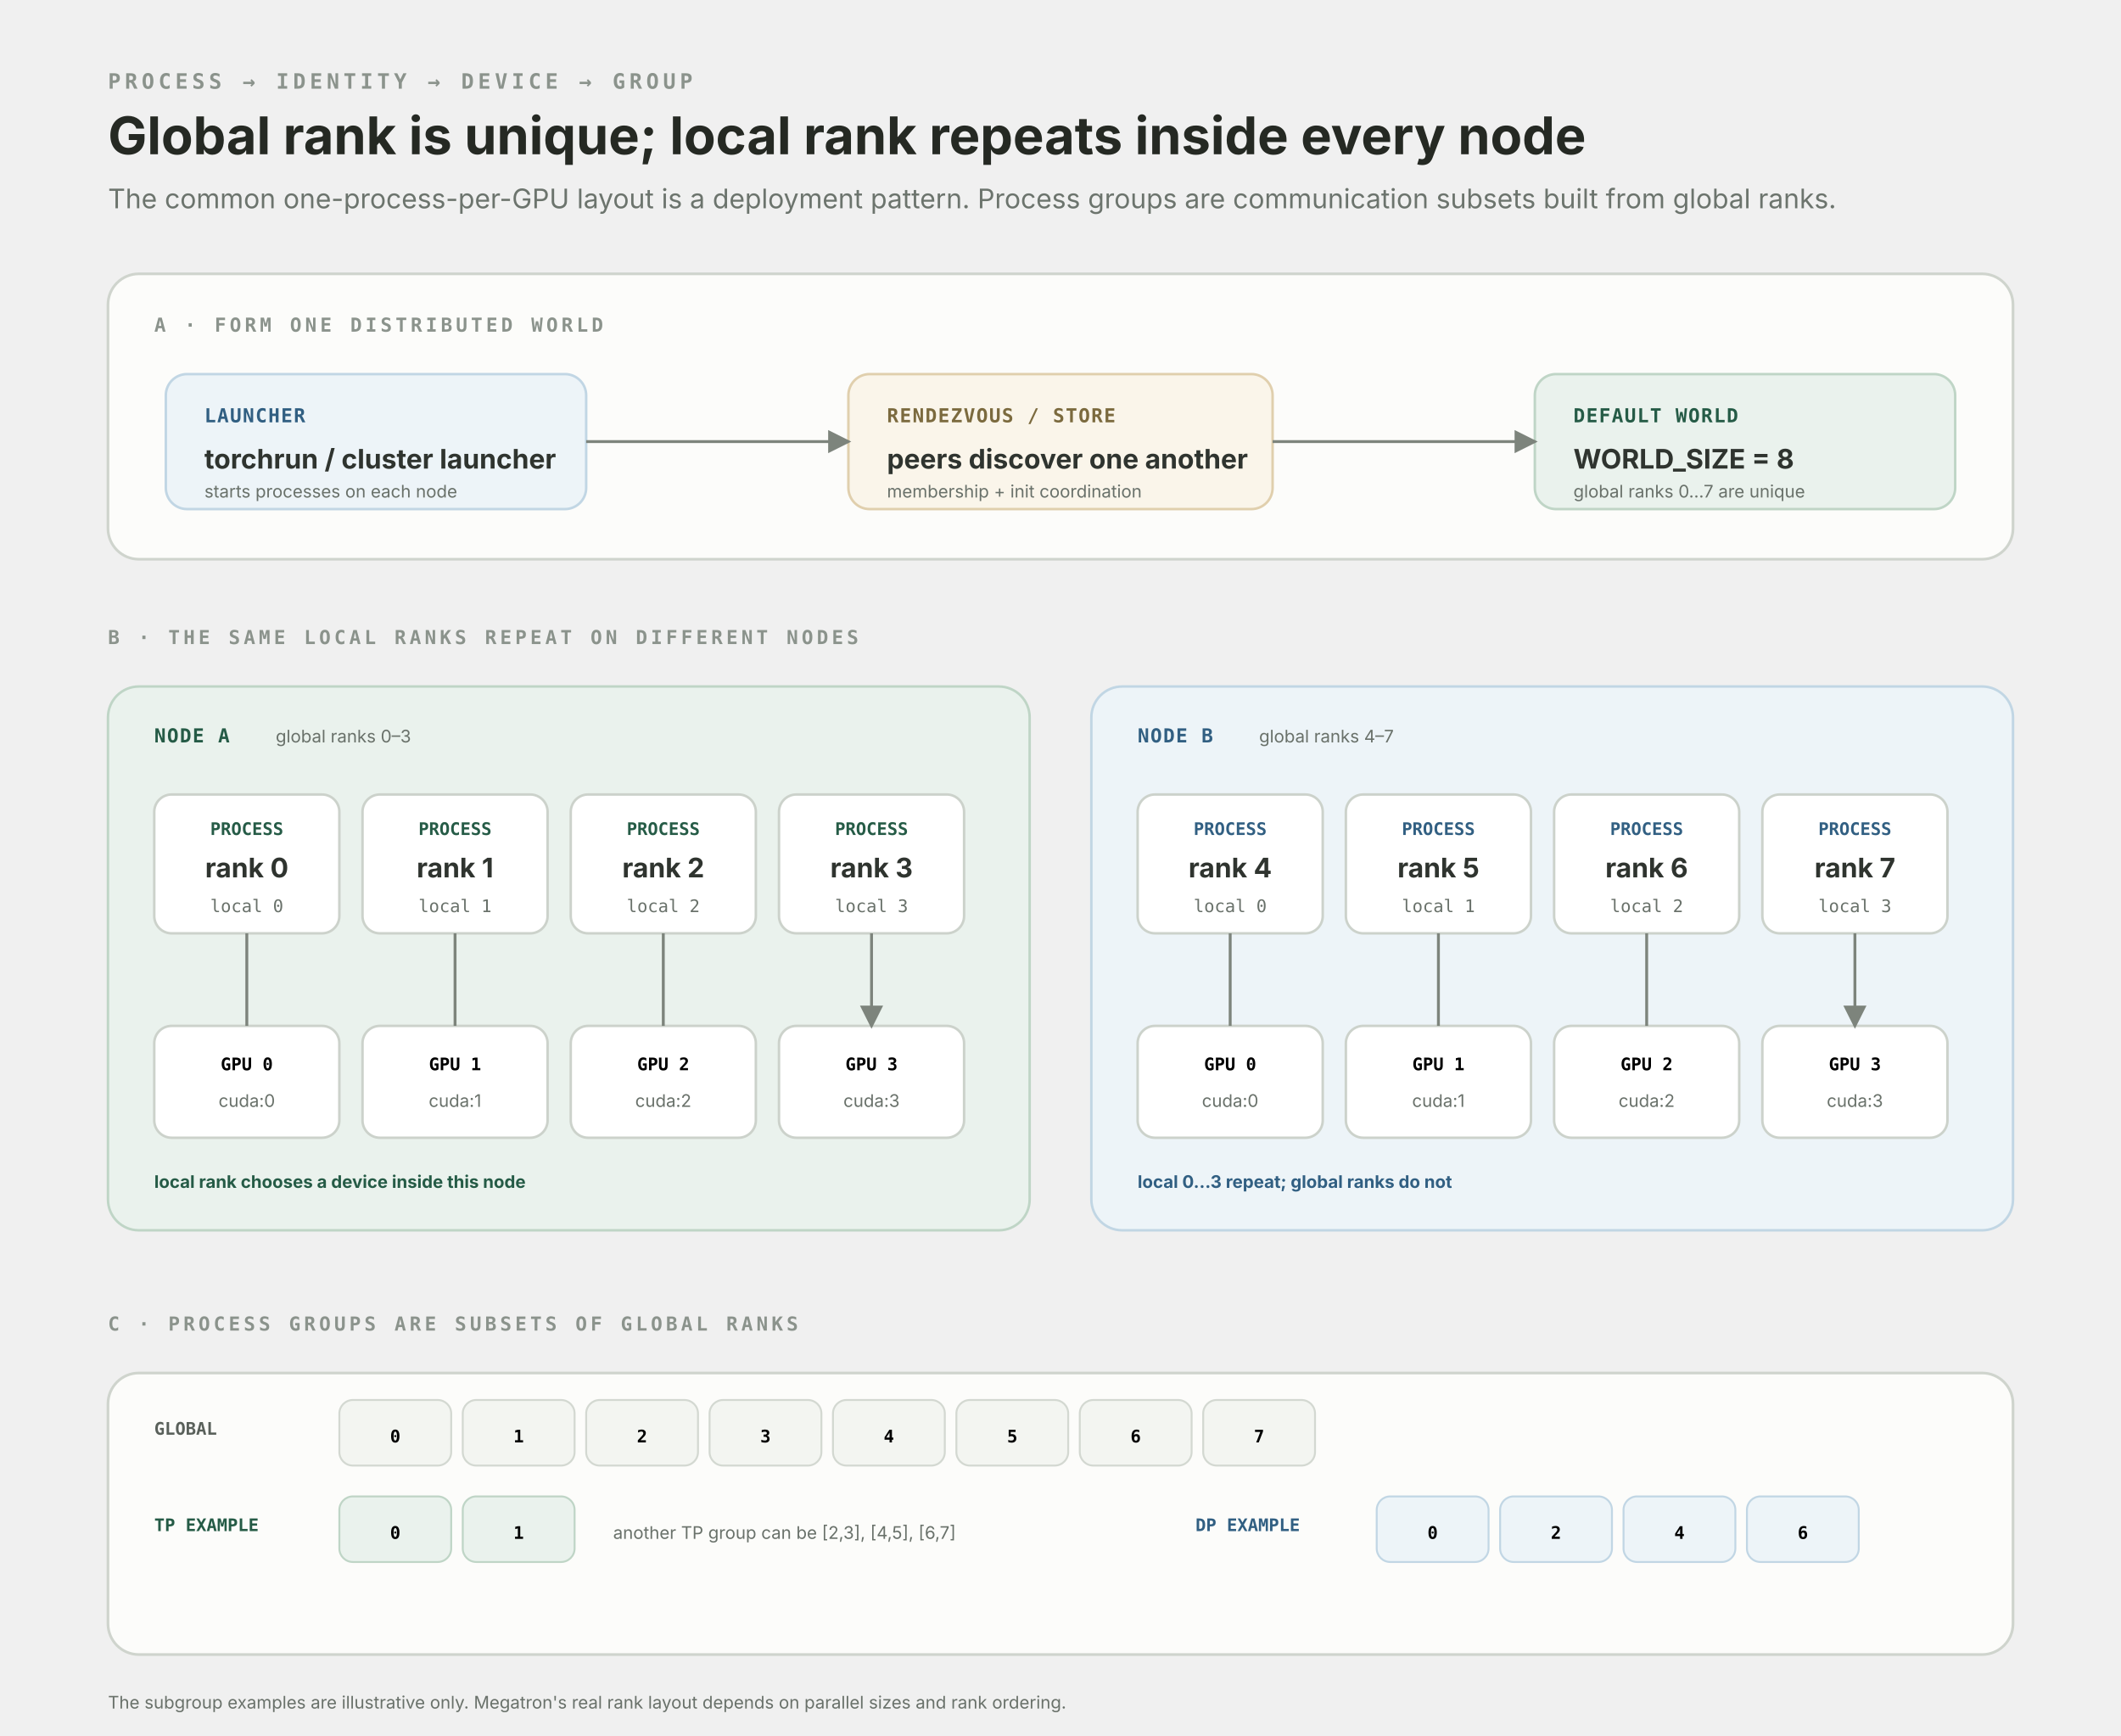
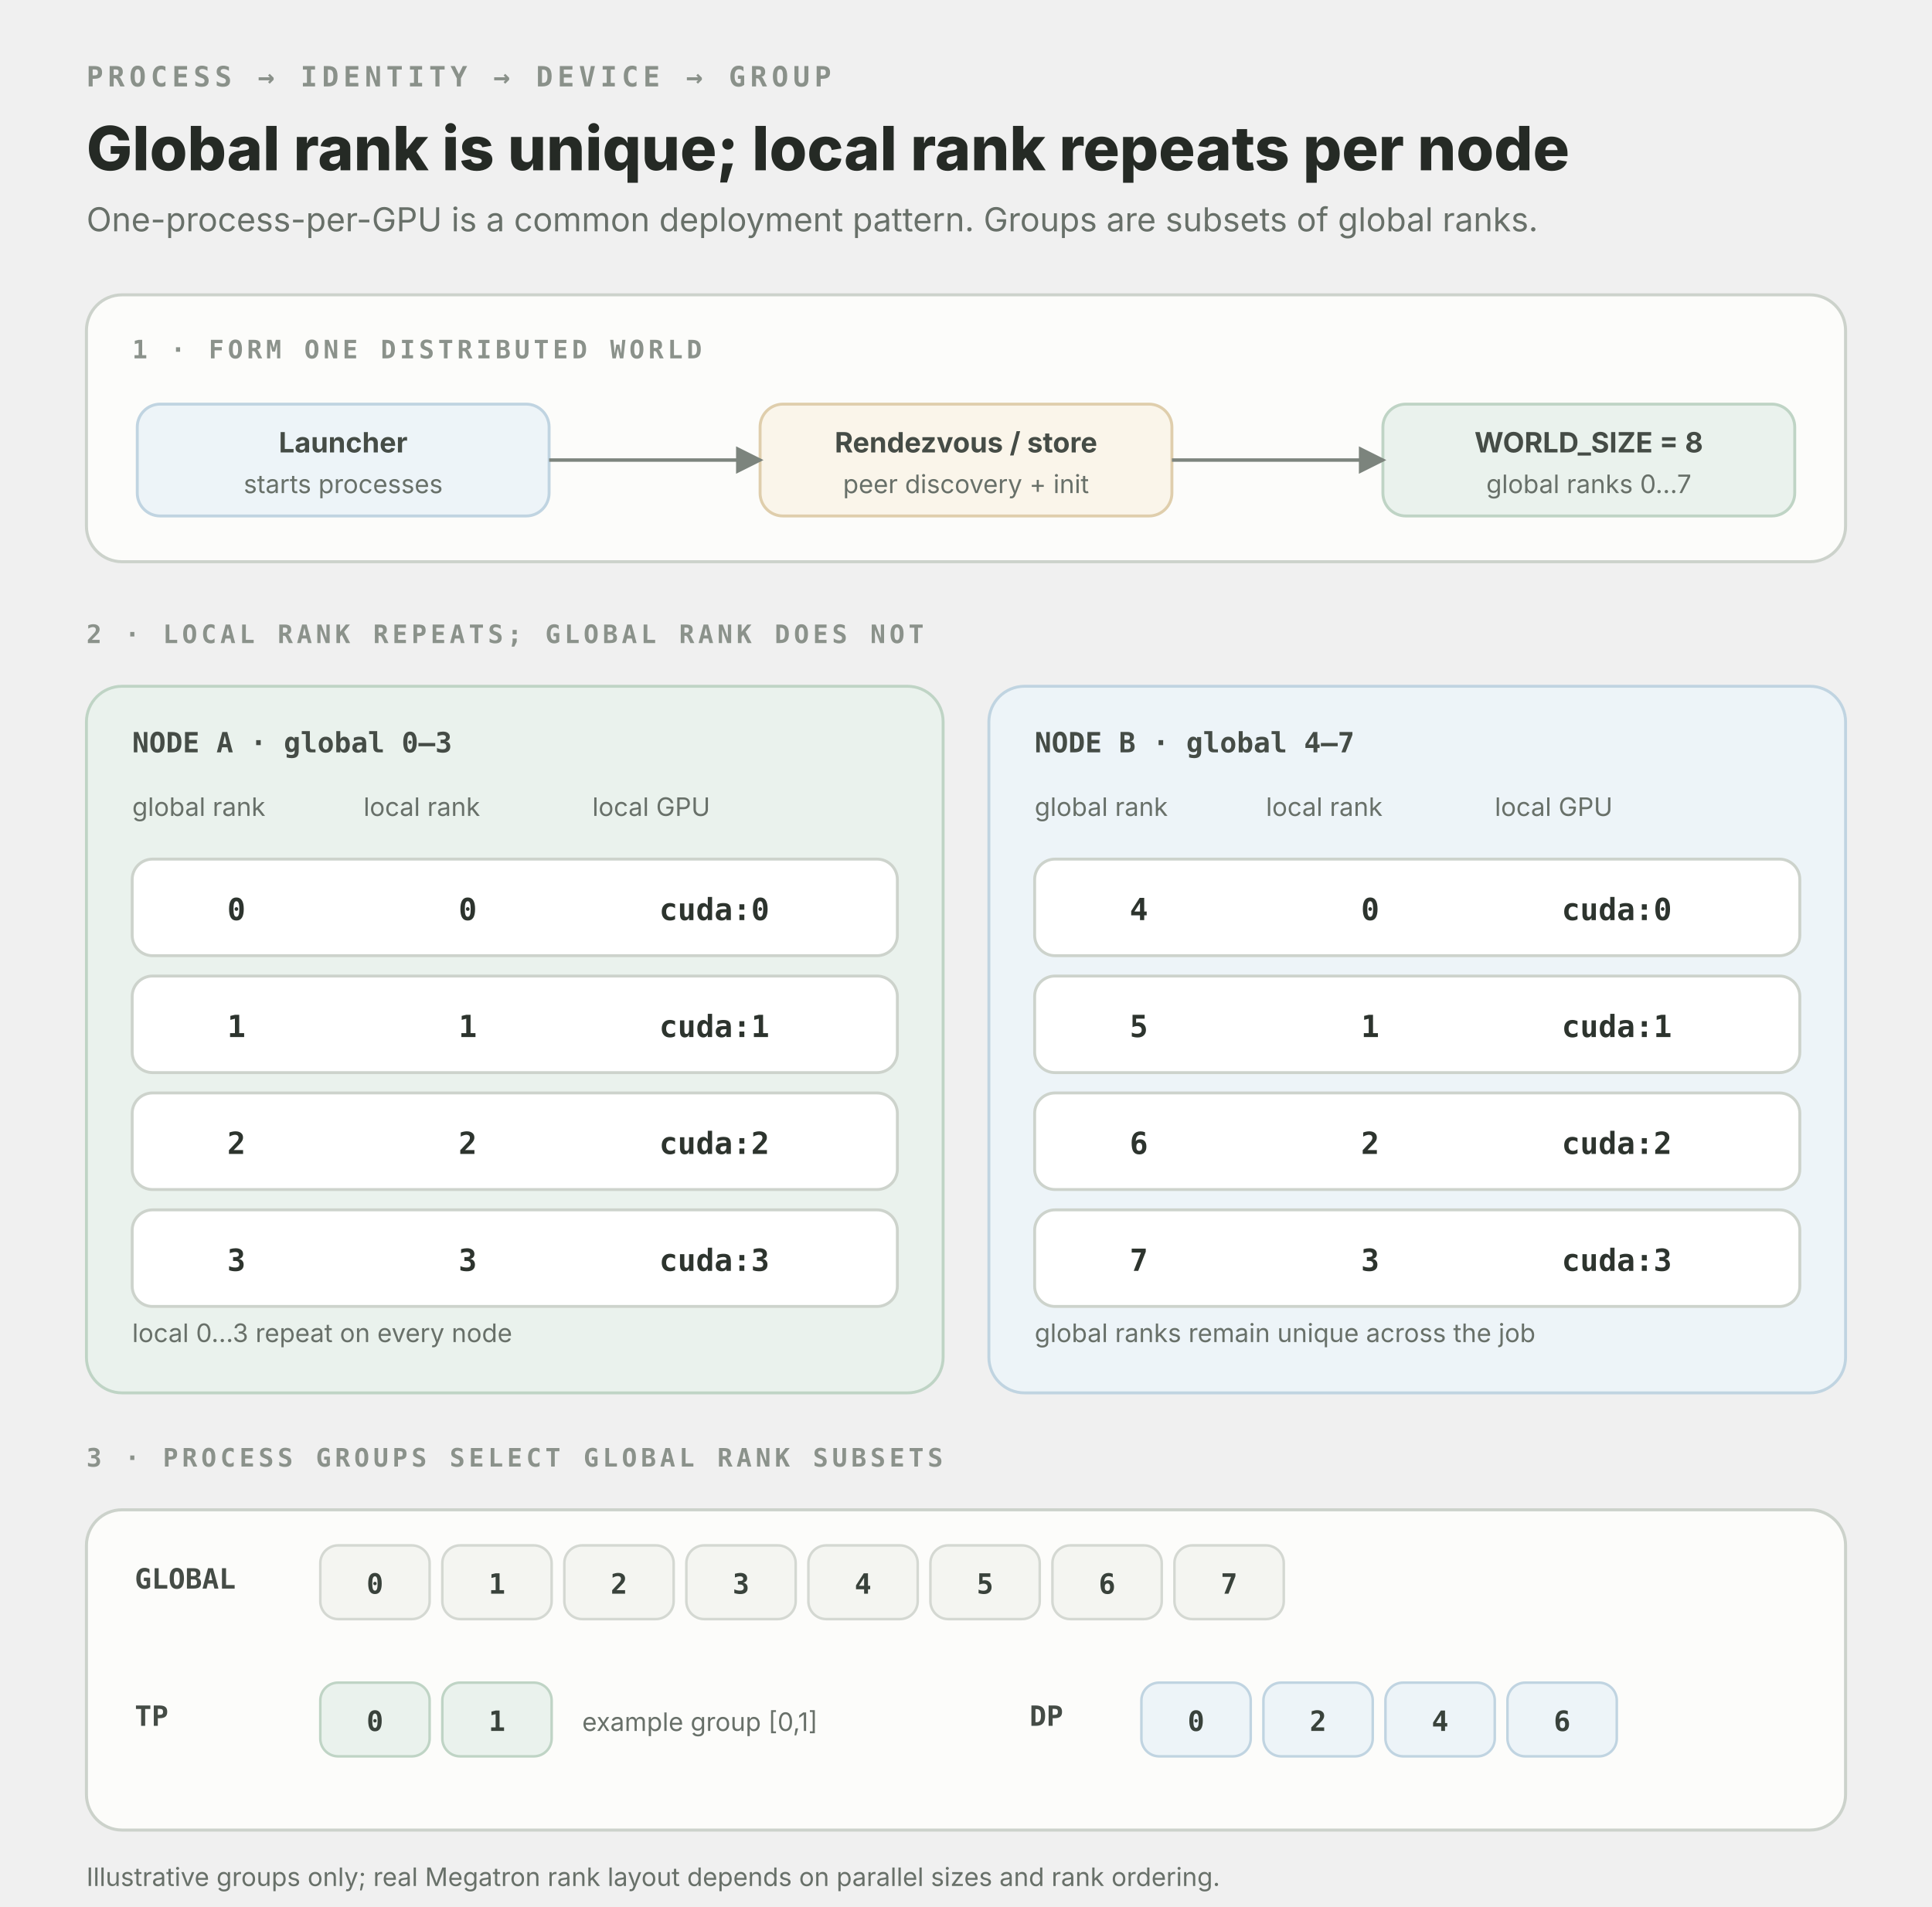
- <svg xmlns="http://www.w3.org/2000/svg" viewBox="0 0 1100 900" role="img" aria-labelledby="title desc">
+ <svg xmlns="http://www.w3.org/2000/svg" viewBox="0 0 760 750" role="img" aria-labelledby="title desc">
  <defs>
-     <marker id="pr-a" markerWidth="8" markerHeight="8" refX="7" refY="4" orient="auto">
-       <path d="M0 0 L8 4 L0 8Z" fill="#7d847c" />
+     <marker id="arrow" markerWidth="8" markerHeight="8" refX="7" refY="4" orient="auto">
+       <path d="M0 0 L8 4 L0 8Z" fill="#7c847d" />
    </marker>
-     <style>.sans{font-family:-apple-system,BlinkMacSystemFont,"Segoe UI",sans-serif}.mono{font-family:ui-monospace,SFMono-Regular,Menlo,Consolas,monospace}.ey{font-size:11px;font-weight:700;letter-spacing:2.1px;fill:#8b938c}.ttl{font-size:27px;font-weight:750;fill:#252923}.sub{font-size:14px;fill:#6c746d}.sec{font-size:10px;font-weight:700;letter-spacing:1.8px;fill:#8b938c}.cap{font-size:10px;font-weight:700;letter-spacing:.6px}.h{font-size:14px;font-weight:700;fill:#2f342f}.tiny{font-size:9px;fill:#69716a}.tinyb{font-size:9px;font-weight:700}.box{fill:#fff;stroke:#ccd2cb;stroke-width:1.3}.green{fill:#eaf2ed;stroke:#bfd5c6;stroke-width:1.3}.blue{fill:#edf4f8;stroke:#c1d6e4;stroke-width:1.3}.sand{fill:#faf5ea;stroke:#e0cfad;stroke-width:1.3}.panel{fill:#fcfcfa;stroke:#cfd4cd;stroke-width:1.4}.line{fill:none;stroke:#7d847c;stroke-width:1.5}.rankchip{fill:#f3f5f1;stroke:#d3d8d1}.tp{fill:#eaf2ed;stroke:#bfd5c6}.dp{fill:#edf4f8;stroke:#c1d6e4}</style>
+     <style>
+       .sans{font-family:-apple-system,BlinkMacSystemFont,"Segoe UI",sans-serif}
+       .mono{font-family:ui-monospace,SFMono-Regular,Menlo,Consolas,monospace}
+       .ey{font-size:11px;font-weight:700;letter-spacing:1.8px;fill:#8a918a}
+       .ttl{font-size:24px;font-weight:760;fill:#252a25}
+       .sub{font-size:13px;fill:#687069}
+       .sec{font-size:10px;font-weight:700;letter-spacing:1.5px;fill:#8b928b}
+       .label{font-size:11px;font-weight:700;fill:#454c46}
+       .small{font-size:10px;fill:#687069}
+       .rank{font-size:12px;font-weight:700;fill:#2d342e}
+       .chip{font-size:11px;font-weight:700;fill:#39423b}
+       .panel{fill:#fcfcfa;stroke:#ccd2cb;stroke-width:1.2}
+       .box{fill:#fff;stroke:#cdd3cc;stroke-width:1.15}
+       .green{fill:#eaf2ed;stroke:#bfd4c5;stroke-width:1.15}
+       .blue{fill:#edf4f8;stroke:#c0d4e1;stroke-width:1.15}
+       .sand{fill:#faf5ea;stroke:#dfceac;stroke-width:1.15}
+       .line{fill:none;stroke:#7c847d;stroke-width:1.35}
+       .tp{fill:#eaf2ed;stroke:#bfd4c5}
+       .dp{fill:#edf4f8;stroke:#c0d4e1}
+       .muted{fill:#f4f5f1;stroke:#d4d8d2}
+     </style>
  </defs>
-   <text class="mono ey" x="56" y="46">PROCESS → IDENTITY → DEVICE → GROUP</text>
-   <text class="sans ttl" x="56" y="80">Global rank is unique; local rank repeats inside every node</text>
-   <text class="sans sub" x="56" y="108">The common one-process-per-GPU layout is a deployment pattern. Process groups are communication subsets built from global ranks.</text>
-   <rect class="panel" x="56" y="142" width="988" height="148" rx="16" />
-   <text class="mono sec" x="80" y="172">A · FORM ONE DISTRIBUTED WORLD</text>
-   <rect class="blue" x="86" y="194" width="218" height="70" rx="11" />
-   <text class="mono cap" x="106" y="219" fill="#315f82">LAUNCHER</text>
-   <text class="sans h" x="106" y="243">torchrun / cluster launcher</text>
-   <text class="sans tiny" x="106" y="258">starts processes on each node</text>
-   <rect class="sand" x="440" y="194" width="220" height="70" rx="11" />
-   <text class="mono cap" x="460" y="219" fill="#7b6a3e">RENDEZVOUS / STORE</text>
-   <text class="sans h" x="460" y="243">peers discover one another</text>
-   <text class="sans tiny" x="460" y="258">membership + init coordination</text>
-   <rect class="green" x="796" y="194" width="218" height="70" rx="11" />
-   <text class="mono cap" x="816" y="219" fill="#255b46">DEFAULT WORLD</text>
-   <text class="sans h" x="816" y="243">WORLD_SIZE = 8</text>
-   <text class="sans tiny" x="816" y="258">global ranks 0…7 are unique</text>
-   <path class="line" d="M304 229 H440" marker-end="url(#pr-a)" />
-   <path class="line" d="M660 229 H796" marker-end="url(#pr-a)" />
-   <text class="mono sec" x="56" y="334">B · THE SAME LOCAL RANKS REPEAT ON DIFFERENT NODES</text>
-   <rect class="green" x="56" y="356" width="478" height="282" rx="16" />
-   <text class="mono cap" x="80" y="385" fill="#255b46">NODE A</text>
-   <text class="sans tiny" x="143" y="385">global ranks 0–3</text>
-   <rect class="blue" x="566" y="356" width="478" height="282" rx="16" />
-   <text class="mono cap" x="590" y="385" fill="#315f82">NODE B</text>
-   <text class="sans tiny" x="653" y="385">global ranks 4–7</text>
-   <g transform="translate(80 412)">
-     <rect class="box" width="96" height="72" rx="9" />
-     <text class="mono tinyb" x="48" y="21" text-anchor="middle" fill="#255b46">PROCESS</text>
-     <text class="sans h" x="48" y="43" text-anchor="middle">rank 0</text>
-     <text class="mono tiny" x="48" y="61" text-anchor="middle">local 0</text>
-     <rect class="box" x="108" width="96" height="72" rx="9" />
-     <text class="mono tinyb" x="156" y="21" text-anchor="middle" fill="#255b46">PROCESS</text>
-     <text class="sans h" x="156" y="43" text-anchor="middle">rank 1</text>
-     <text class="mono tiny" x="156" y="61" text-anchor="middle">local 1</text>
-     <rect class="box" x="216" width="96" height="72" rx="9" />
-     <text class="mono tinyb" x="264" y="21" text-anchor="middle" fill="#255b46">PROCESS</text>
-     <text class="sans h" x="264" y="43" text-anchor="middle">rank 2</text>
-     <text class="mono tiny" x="264" y="61" text-anchor="middle">local 2</text>
-     <rect class="box" x="324" width="96" height="72" rx="9" />
-     <text class="mono tinyb" x="372" y="21" text-anchor="middle" fill="#255b46">PROCESS</text>
-     <text class="sans h" x="372" y="43" text-anchor="middle">rank 3</text>
-     <text class="mono tiny" x="372" y="61" text-anchor="middle">local 3</text>
+   <text class="mono ey" x="34" y="34">PROCESS → IDENTITY → DEVICE → GROUP</text>
+   <text class="sans ttl" x="34" y="67">Global rank is unique; local rank repeats per node</text>
+   <text class="sans sub" x="34" y="91">One-process-per-GPU is a common deployment pattern. Groups are subsets of global ranks.</text>
+   <rect class="panel" x="34" y="116" width="692" height="105" rx="14" />
+   <text class="mono sec" x="52" y="141">1 · FORM ONE DISTRIBUTED WORLD</text>
+   <rect class="blue" x="54" y="159" width="162" height="44" rx="9" />
+   <text class="sans label" x="135" y="178" text-anchor="middle">Launcher</text>
+   <text class="sans small" x="135" y="194" text-anchor="middle">starts processes</text>
+   <rect class="sand" x="299" y="159" width="162" height="44" rx="9" />
+   <text class="sans label" x="380" y="178" text-anchor="middle">Rendezvous / store</text>
+   <text class="sans small" x="380" y="194" text-anchor="middle">peer discovery + init</text>
+   <rect class="green" x="544" y="159" width="162" height="44" rx="9" />
+   <text class="sans label" x="625" y="178" text-anchor="middle">WORLD_SIZE = 8</text>
+   <text class="sans small" x="625" y="194" text-anchor="middle">global ranks 0…7</text>
+   <path class="line" d="M216 181 H299" marker-end="url(#arrow)" />
+   <path class="line" d="M461 181 H544" marker-end="url(#arrow)" />
+   <text class="mono sec" x="34" y="253">2 · LOCAL RANK REPEATS; GLOBAL RANK DOES NOT</text>
+   <rect class="green" x="34" y="270" width="337" height="278" rx="14" />
+   <rect class="blue" x="389" y="270" width="337" height="278" rx="14" />
+   <text class="mono label" x="52" y="296" fill="#255b46">NODE A · global 0–3</text>
+   <text class="mono label" x="407" y="296" fill="#315f82">NODE B · global 4–7</text>
+   <g class="sans">
+     <text class="small" x="52" y="321">global rank</text>
+     <text class="small" x="143" y="321">local rank</text>
+     <text class="small" x="233" y="321">local GPU</text>
+     <text class="small" x="407" y="321">global rank</text>
+     <text class="small" x="498" y="321">local rank</text>
+     <text class="small" x="588" y="321">local GPU</text>
  </g>
-   <g transform="translate(80 532)">
-     <rect class="box" width="96" height="58" rx="9" />
-     <text class="mono tinyb" x="48" y="23" text-anchor="middle">GPU 0</text>
-     <text class="sans tiny" x="48" y="42" text-anchor="middle">cuda:0</text>
-     <rect class="box" x="108" width="96" height="58" rx="9" />
-     <text class="mono tinyb" x="156" y="23" text-anchor="middle">GPU 1</text>
-     <text class="sans tiny" x="156" y="42" text-anchor="middle">cuda:1</text>
-     <rect class="box" x="216" width="96" height="58" rx="9" />
-     <text class="mono tinyb" x="264" y="23" text-anchor="middle">GPU 2</text>
-     <text class="sans tiny" x="264" y="42" text-anchor="middle">cuda:2</text>
-     <rect class="box" x="324" width="96" height="58" rx="9" />
-     <text class="mono tinyb" x="372" y="23" text-anchor="middle">GPU 3</text>
-     <text class="sans tiny" x="372" y="42" text-anchor="middle">cuda:3</text>
+   <g class="mono">
+     <g transform="translate(52 338)">
+       <rect class="box" width="301" height="38" rx="8" />
+       <text class="rank" x="41" y="24" text-anchor="middle">0</text>
+       <text class="rank" x="132" y="24" text-anchor="middle">0</text>
+       <text class="rank" x="229" y="24" text-anchor="middle">cuda:0</text>
+       <rect class="box" y="46" width="301" height="38" rx="8" />
+       <text class="rank" x="41" y="70" text-anchor="middle">1</text>
+       <text class="rank" x="132" y="70" text-anchor="middle">1</text>
+       <text class="rank" x="229" y="70" text-anchor="middle">cuda:1</text>
+       <rect class="box" y="92" width="301" height="38" rx="8" />
+       <text class="rank" x="41" y="116" text-anchor="middle">2</text>
+       <text class="rank" x="132" y="116" text-anchor="middle">2</text>
+       <text class="rank" x="229" y="116" text-anchor="middle">cuda:2</text>
+       <rect class="box" y="138" width="301" height="38" rx="8" />
+       <text class="rank" x="41" y="162" text-anchor="middle">3</text>
+       <text class="rank" x="132" y="162" text-anchor="middle">3</text>
+       <text class="rank" x="229" y="162" text-anchor="middle">cuda:3</text>
+     </g>
+     <g transform="translate(407 338)">
+       <rect class="box" width="301" height="38" rx="8" />
+       <text class="rank" x="41" y="24" text-anchor="middle">4</text>
+       <text class="rank" x="132" y="24" text-anchor="middle">0</text>
+       <text class="rank" x="229" y="24" text-anchor="middle">cuda:0</text>
+       <rect class="box" y="46" width="301" height="38" rx="8" />
+       <text class="rank" x="41" y="70" text-anchor="middle">5</text>
+       <text class="rank" x="132" y="70" text-anchor="middle">1</text>
+       <text class="rank" x="229" y="70" text-anchor="middle">cuda:1</text>
+       <rect class="box" y="92" width="301" height="38" rx="8" />
+       <text class="rank" x="41" y="116" text-anchor="middle">6</text>
+       <text class="rank" x="132" y="116" text-anchor="middle">2</text>
+       <text class="rank" x="229" y="116" text-anchor="middle">cuda:2</text>
+       <rect class="box" y="138" width="301" height="38" rx="8" />
+       <text class="rank" x="41" y="162" text-anchor="middle">7</text>
+       <text class="rank" x="132" y="162" text-anchor="middle">3</text>
+       <text class="rank" x="229" y="162" text-anchor="middle">cuda:3</text>
+     </g>
  </g>
-   <path class="line" d="M128 484 V532 M236 484 V532 M344 484 V532 M452 484 V532" marker-end="url(#pr-a)" />
-   <g transform="translate(590 412)">
-     <rect class="box" width="96" height="72" rx="9" />
-     <text class="mono tinyb" x="48" y="21" text-anchor="middle" fill="#315f82">PROCESS</text>
-     <text class="sans h" x="48" y="43" text-anchor="middle">rank 4</text>
-     <text class="mono tiny" x="48" y="61" text-anchor="middle">local 0</text>
-     <rect class="box" x="108" width="96" height="72" rx="9" />
-     <text class="mono tinyb" x="156" y="21" text-anchor="middle" fill="#315f82">PROCESS</text>
-     <text class="sans h" x="156" y="43" text-anchor="middle">rank 5</text>
-     <text class="mono tiny" x="156" y="61" text-anchor="middle">local 1</text>
-     <rect class="box" x="216" width="96" height="72" rx="9" />
-     <text class="mono tinyb" x="264" y="21" text-anchor="middle" fill="#315f82">PROCESS</text>
-     <text class="sans h" x="264" y="43" text-anchor="middle">rank 6</text>
-     <text class="mono tiny" x="264" y="61" text-anchor="middle">local 2</text>
-     <rect class="box" x="324" width="96" height="72" rx="9" />
-     <text class="mono tinyb" x="372" y="21" text-anchor="middle" fill="#315f82">PROCESS</text>
-     <text class="sans h" x="372" y="43" text-anchor="middle">rank 7</text>
-     <text class="mono tiny" x="372" y="61" text-anchor="middle">local 3</text>
+   <text class="sans small" x="52" y="528">local 0…3 repeat on every node</text>
+   <text class="sans small" x="407" y="528">global ranks remain unique across the job</text>
+   <text class="mono sec" x="34" y="577">3 · PROCESS GROUPS SELECT GLOBAL RANK SUBSETS</text>
+   <rect class="panel" x="34" y="594" width="692" height="126" rx="14" />
+   <text class="mono label" x="53" y="625">GLOBAL</text>
+   <g class="mono chip" transform="translate(126 608)">
+     <g>
+       <rect class="muted" width="43" height="29" rx="7" />
+       <text x="21.5" y="19" text-anchor="middle">0</text>
+     </g>
+     <g transform="translate(48)">
+       <rect class="muted" width="43" height="29" rx="7" />
+       <text x="21.5" y="19" text-anchor="middle">1</text>
+     </g>
+     <g transform="translate(96)">
+       <rect class="muted" width="43" height="29" rx="7" />
+       <text x="21.5" y="19" text-anchor="middle">2</text>
+     </g>
+     <g transform="translate(144)">
+       <rect class="muted" width="43" height="29" rx="7" />
+       <text x="21.5" y="19" text-anchor="middle">3</text>
+     </g>
+     <g transform="translate(192)">
+       <rect class="muted" width="43" height="29" rx="7" />
+       <text x="21.5" y="19" text-anchor="middle">4</text>
+     </g>
+     <g transform="translate(240)">
+       <rect class="muted" width="43" height="29" rx="7" />
+       <text x="21.5" y="19" text-anchor="middle">5</text>
+     </g>
+     <g transform="translate(288)">
+       <rect class="muted" width="43" height="29" rx="7" />
+       <text x="21.5" y="19" text-anchor="middle">6</text>
+     </g>
+     <g transform="translate(336)">
+       <rect class="muted" width="43" height="29" rx="7" />
+       <text x="21.5" y="19" text-anchor="middle">7</text>
+     </g>
  </g>
-   <g transform="translate(590 532)">
-     <rect class="box" width="96" height="58" rx="9" />
-     <text class="mono tinyb" x="48" y="23" text-anchor="middle">GPU 0</text>
-     <text class="sans tiny" x="48" y="42" text-anchor="middle">cuda:0</text>
-     <rect class="box" x="108" width="96" height="58" rx="9" />
-     <text class="mono tinyb" x="156" y="23" text-anchor="middle">GPU 1</text>
-     <text class="sans tiny" x="156" y="42" text-anchor="middle">cuda:1</text>
-     <rect class="box" x="216" width="96" height="58" rx="9" />
-     <text class="mono tinyb" x="264" y="23" text-anchor="middle">GPU 2</text>
-     <text class="sans tiny" x="264" y="42" text-anchor="middle">cuda:2</text>
-     <rect class="box" x="324" width="96" height="58" rx="9" />
-     <text class="mono tinyb" x="372" y="23" text-anchor="middle">GPU 3</text>
-     <text class="sans tiny" x="372" y="42" text-anchor="middle">cuda:3</text>
+   <text class="mono label" x="53" y="679" fill="#255b46">TP</text>
+   <g class="mono chip" transform="translate(126 662)">
+     <rect class="tp" width="43" height="29" rx="7" />
+     <text x="21.5" y="19" text-anchor="middle">0</text>
+     <rect class="tp" x="48" width="43" height="29" rx="7" />
+     <text x="69.5" y="19" text-anchor="middle">1</text>
  </g>
-   <path class="line" d="M638 484 V532 M746 484 V532 M854 484 V532 M962 484 V532" marker-end="url(#pr-a)" />
-   <text class="sans tinyb" x="80" y="616" fill="#255b46">local rank chooses a device inside this node</text>
-   <text class="sans tinyb" x="590" y="616" fill="#315f82">local 0…3 repeat; global ranks do not</text>
-   <text class="mono sec" x="56" y="690">C · PROCESS GROUPS ARE SUBSETS OF GLOBAL RANKS</text>
-   <rect class="panel" x="56" y="712" width="988" height="146" rx="16" />
-   <text class="mono tinyb" x="80" y="744" fill="#59605a">GLOBAL</text>
-   <g transform="translate(176 726)">
-     <rect class="rankchip" width="58" height="34" rx="7" />
-     <text class="mono tinyb" x="29" y="22" text-anchor="middle">0</text>
-     <rect class="rankchip" x="64" width="58" height="34" rx="7" />
-     <text class="mono tinyb" x="93" y="22" text-anchor="middle">1</text>
-     <rect class="rankchip" x="128" width="58" height="34" rx="7" />
-     <text class="mono tinyb" x="157" y="22" text-anchor="middle">2</text>
-     <rect class="rankchip" x="192" width="58" height="34" rx="7" />
-     <text class="mono tinyb" x="221" y="22" text-anchor="middle">3</text>
-     <rect class="rankchip" x="256" width="58" height="34" rx="7" />
-     <text class="mono tinyb" x="285" y="22" text-anchor="middle">4</text>
-     <rect class="rankchip" x="320" width="58" height="34" rx="7" />
-     <text class="mono tinyb" x="349" y="22" text-anchor="middle">5</text>
-     <rect class="rankchip" x="384" width="58" height="34" rx="7" />
-     <text class="mono tinyb" x="413" y="22" text-anchor="middle">6</text>
-     <rect class="rankchip" x="448" width="58" height="34" rx="7" />
-     <text class="mono tinyb" x="477" y="22" text-anchor="middle">7</text>
+   <text class="sans small" x="229" y="681">example group [0,1]</text>
+   <text class="mono label" x="405" y="679" fill="#315f82">DP</text>
+   <g class="mono chip" transform="translate(449 662)">
+     <rect class="dp" width="43" height="29" rx="7" />
+     <text x="21.5" y="19" text-anchor="middle">0</text>
+     <rect class="dp" x="48" width="43" height="29" rx="7" />
+     <text x="69.5" y="19" text-anchor="middle">2</text>
+     <rect class="dp" x="96" width="43" height="29" rx="7" />
+     <text x="117.5" y="19" text-anchor="middle">4</text>
+     <rect class="dp" x="144" width="43" height="29" rx="7" />
+     <text x="165.5" y="19" text-anchor="middle">6</text>
  </g>
-   <text class="mono tinyb" x="80" y="794" fill="#255b46">TP EXAMPLE</text>
-   <g transform="translate(176 776)">
-     <rect class="tp" width="58" height="34" rx="7" />
-     <text class="mono tinyb" x="29" y="22" text-anchor="middle">0</text>
-     <rect class="tp" x="64" width="58" height="34" rx="7" />
-     <text class="mono tinyb" x="93" y="22" text-anchor="middle">1</text>
-     <text class="sans tiny" x="142" y="22">another TP group can be [2,3], [4,5], [6,7]</text>
-   </g>
-   <text class="mono tinyb" x="620" y="794" fill="#315f82">DP EXAMPLE</text>
-   <g transform="translate(714 776)">
-     <rect class="dp" width="58" height="34" rx="7" />
-     <text class="mono tinyb" x="29" y="22" text-anchor="middle">0</text>
-     <rect class="dp" x="64" width="58" height="34" rx="7" />
-     <text class="mono tinyb" x="93" y="22" text-anchor="middle">2</text>
-     <rect class="dp" x="128" width="58" height="34" rx="7" />
-     <text class="mono tinyb" x="157" y="22" text-anchor="middle">4</text>
-     <rect class="dp" x="192" width="58" height="34" rx="7" />
-     <text class="mono tinyb" x="221" y="22" text-anchor="middle">6</text>
-   </g>
-   <text class="sans tiny" x="56" y="886">The subgroup examples are illustrative only. Megatron's real rank layout depends on parallel sizes and rank ordering.</text>
+   <text class="sans small" x="34" y="742">Illustrative groups only; real Megatron rank layout depends on parallel sizes and rank ordering.</text>
</svg>
